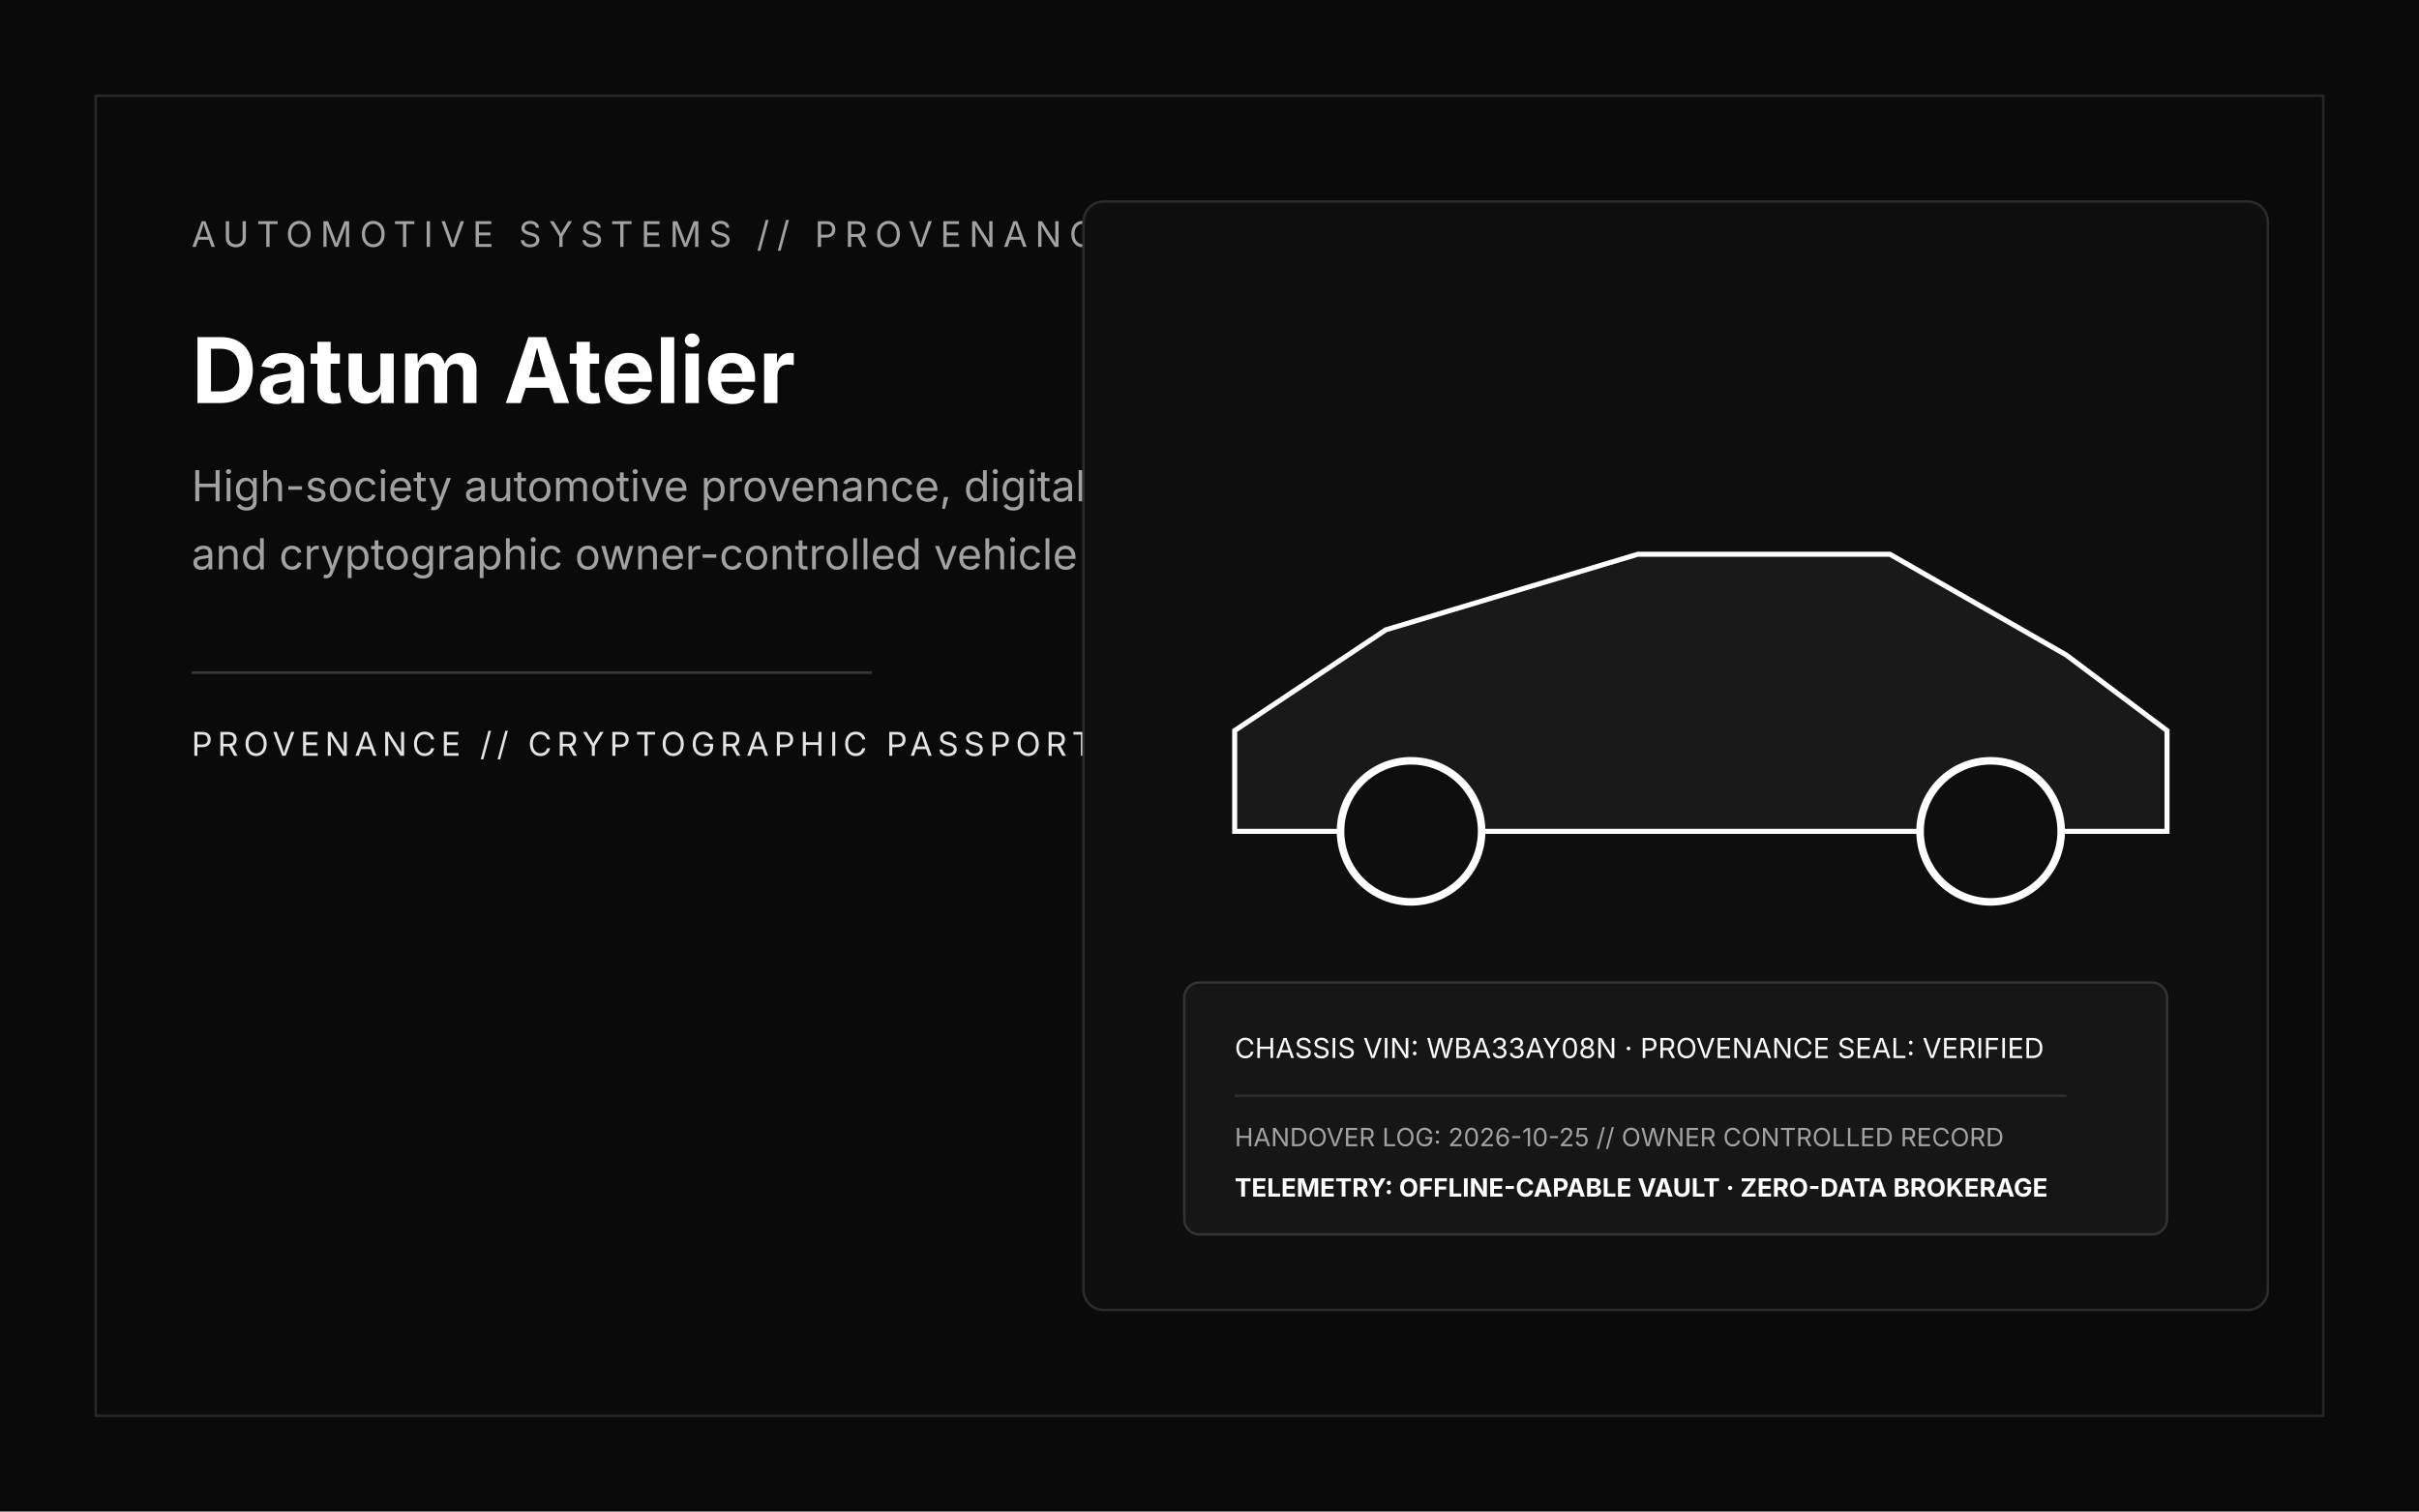
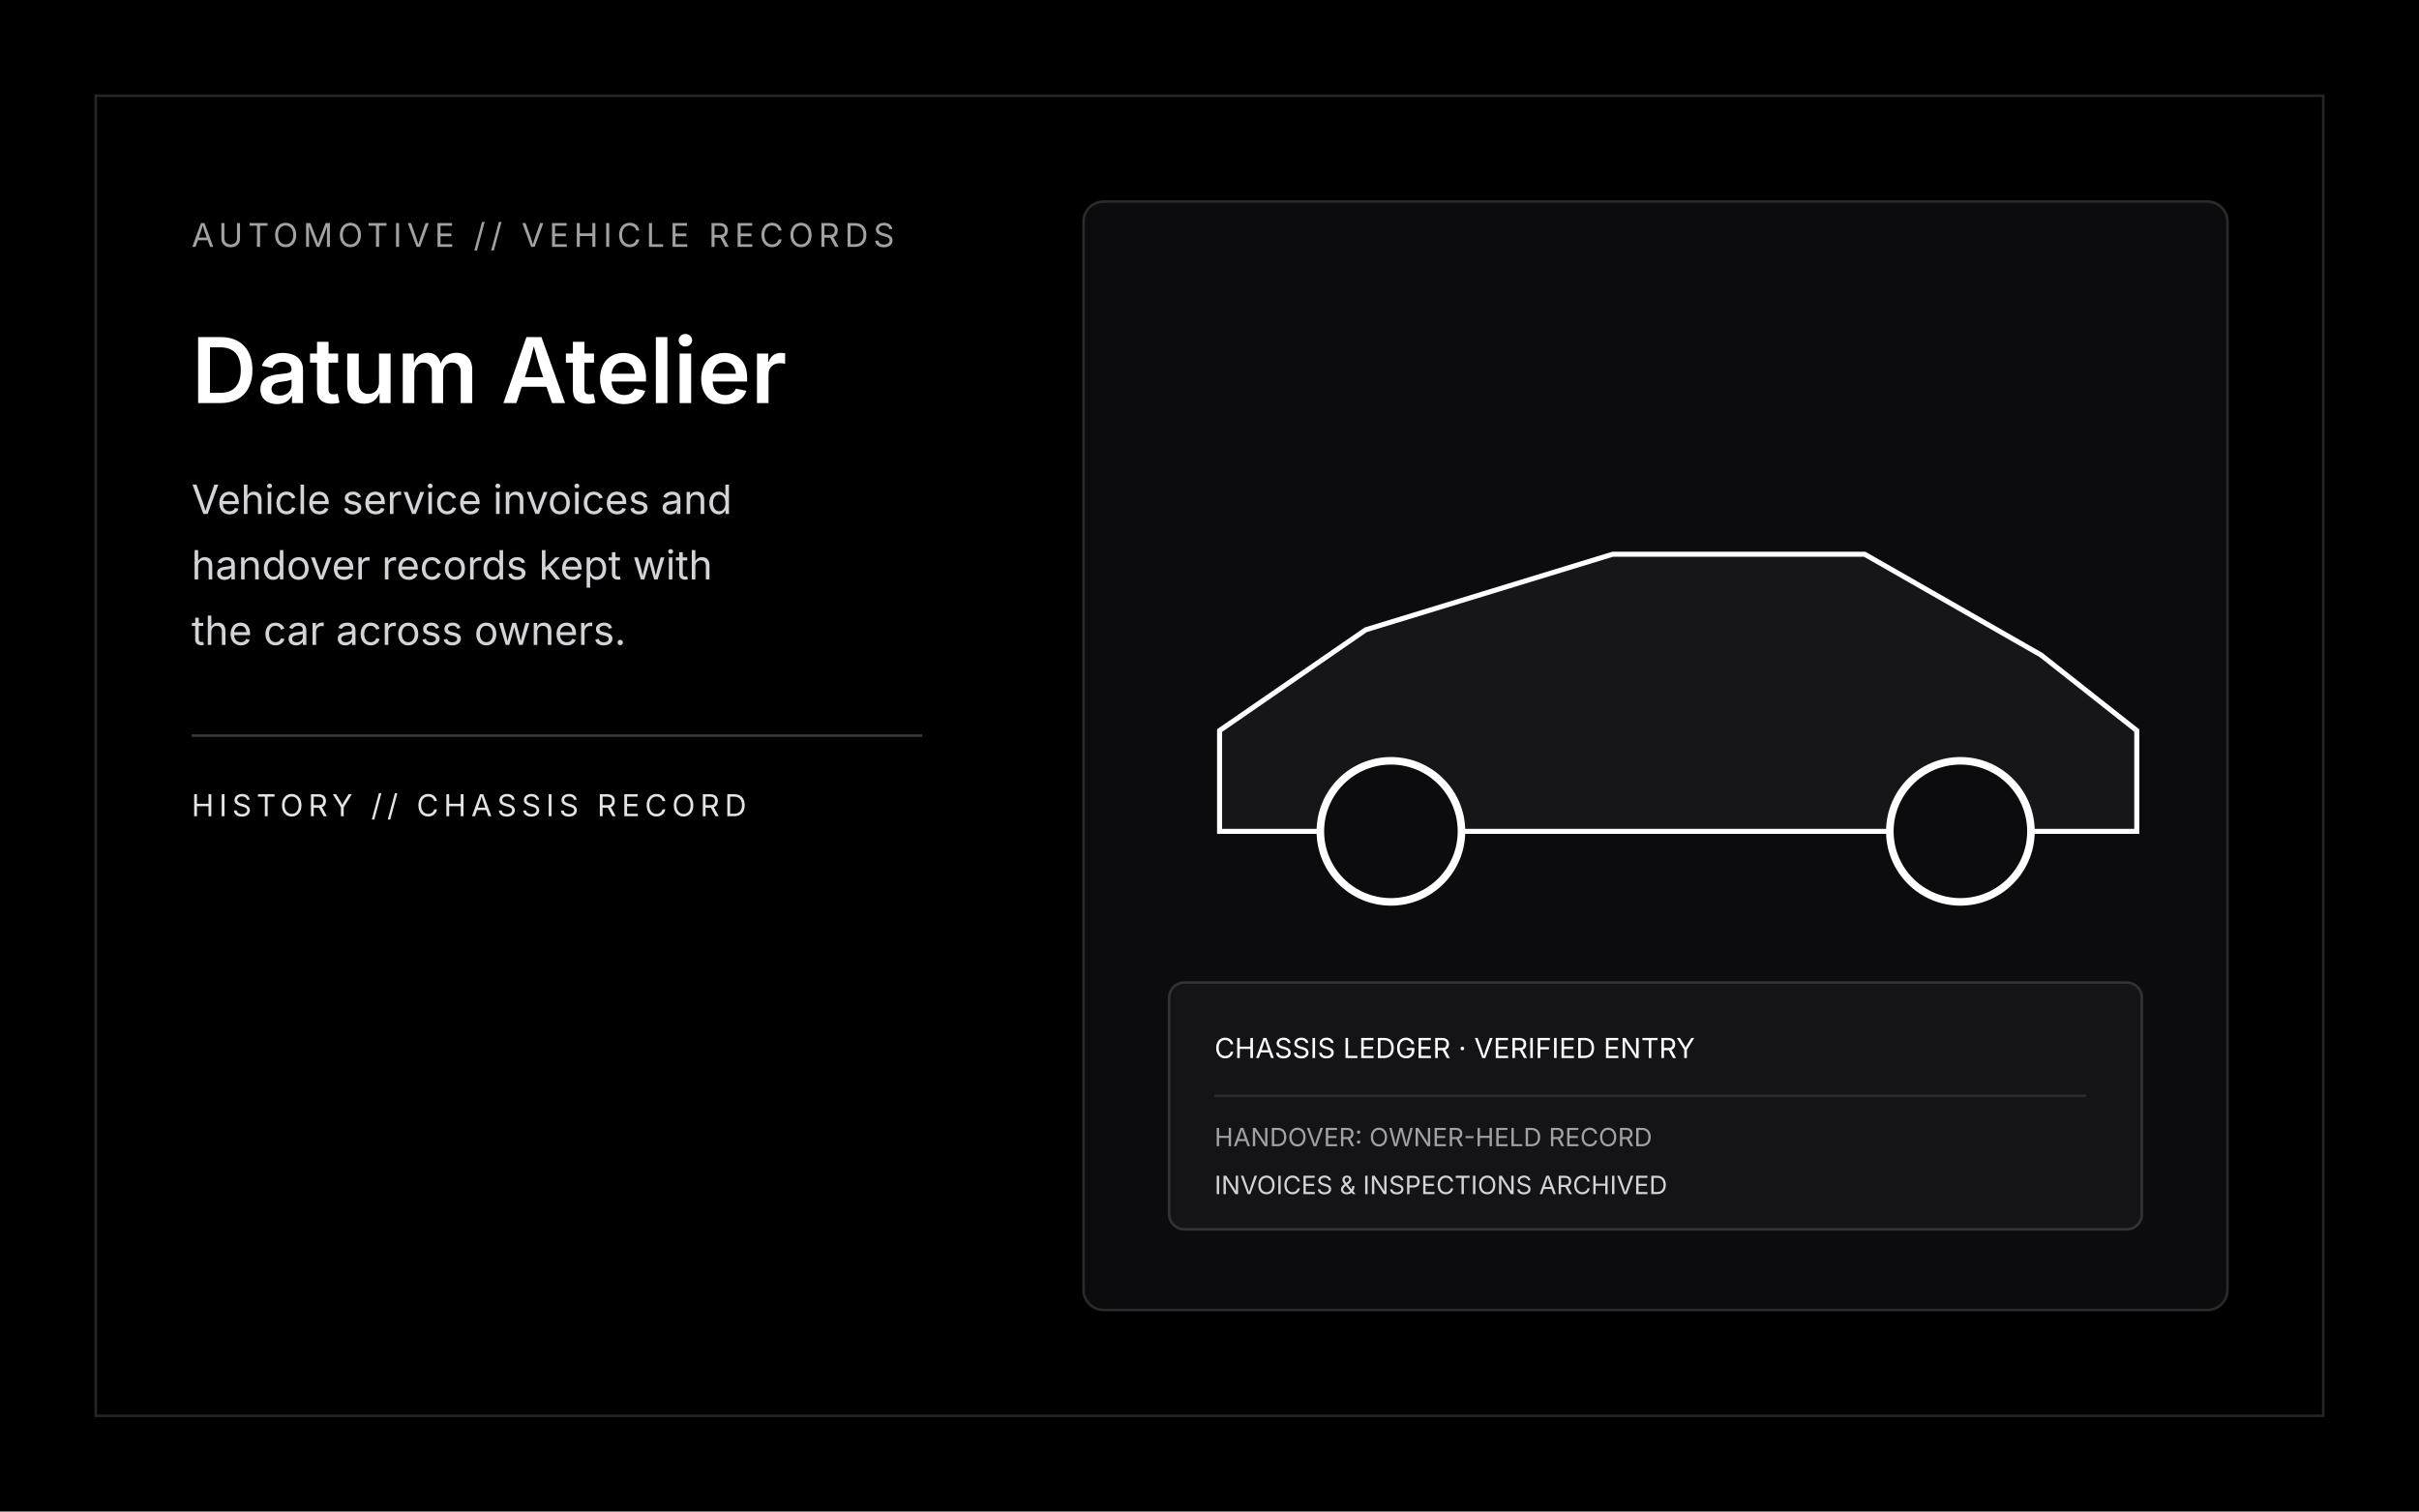
<svg xmlns="http://www.w3.org/2000/svg" viewBox="0 0 960 600" role="img">
  <defs>
    <style>
      text {
-         font-family: 'Archivo', 'Inter', -apple-system, sans-serif;
+         font-family: 'Poppins', -apple-system, sans-serif;
      }
      .telemetry {
        font-family: 'IBM Plex Mono', ui-monospace, monospace !important;
      }
      .serif-accent {
        font-family: 'Instrument Serif', Georgia, serif !important;
        font-style: italic;
      }
    </style>
  </defs>
-   <rect width="960" height="600" fill="#0a0a0a" />
+   <rect width="960" height="600" fill="#000000" />
  <path d="M38 38h884v524H38z" fill="none" stroke="#262626" />
-   <text x="76" y="98" fill="#a2a2a2" font-family="monospace" font-size="14" letter-spacing="3">AUTOMOTIVE SYSTEMS // PROVENANCE &amp; HANDOVER PLATFORM</text>
-   <text x="76" y="160" fill="#ffffff" font-family="'Inter', -apple-system, sans-serif" font-size="36" font-weight="700">Datum Atelier</text>
-   <text x="76" y="199" fill="#a2a2a2" font-family="'Inter', -apple-system, sans-serif" font-size="17">High-society automotive provenance, digital handover</text>
-   <text x="76" y="226" fill="#a2a2a2" font-family="'Inter', -apple-system, sans-serif" font-size="17">and cryptographic owner-controlled vehicle history ledger.</text>
-   <path d="M76 267h270" stroke="#383838" />
-   <text x="76" y="300" fill="#e4e4e4" font-family="monospace" font-size="13" letter-spacing="2">PROVENANCE // CRYPTOGRAPHIC PASSPORT</text>
+   <text x="76" y="98" fill="#a2a2a2" font-family="'IBM Plex Mono', ui-monospace, monospace" font-size="13" letter-spacing="2">AUTOMOTIVE // VEHICLE RECORDS</text>
+   <text x="76" y="160" fill="#ffffff" font-family="'Poppins', -apple-system, sans-serif" font-size="36" font-weight="600">Datum Atelier</text>
+   <text x="76" y="204" fill="#d4d4d8" font-family="'Poppins', -apple-system, sans-serif" font-size="16">Vehicle service invoices and</text>
+   <text x="76" y="230" fill="#d4d4d8" font-family="'Poppins', -apple-system, sans-serif" font-size="16">handover records kept with</text>
+   <text x="76" y="256" fill="#d4d4d8" font-family="'Poppins', -apple-system, sans-serif" font-size="16">the car across owners.</text>
+   <path d="M76 292h290" stroke="#383838" />
+   <text x="76" y="324" fill="#e4e4e4" font-family="'IBM Plex Mono', ui-monospace, monospace" font-size="12" letter-spacing="2">HISTORY // CHASSIS RECORD</text>
  <g transform="translate(430 80)">
-     <rect width="470" height="440" fill="#0e0e0e" stroke="#2b2b2b" rx="8" />
-     <path d="M 60 210 L 120 170 L 220 140 L 320 140 L 390 180 L 430 210 L 430 250 L 60 250 Z" fill="#191919" stroke="#ffffff" stroke-width="2" />
-     <circle cx="130" cy="250" r="28" fill="#0e0e0e" stroke="#ffffff" stroke-width="3" />
-     <circle cx="360" cy="250" r="28" fill="#0e0e0e" stroke="#ffffff" stroke-width="3" />
-     <rect x="40" y="310" width="390" height="100" rx="6" fill="#161616" stroke="#333333" />
-     <text x="60" y="340" fill="#ffffff" font-family="monospace" font-size="11">CHASSIS VIN: WBA33AY08N · PROVENANCE SEAL: VERIFIED</text>
-     <line x1="60" y1="355" x2="390" y2="355" stroke="#2c2c2c" />
-     <text x="60" y="375" fill="#a2a2a2" font-family="monospace" font-size="10">HANDOVER LOG: 2026-10-25 // OWNER CONTROLLED RECORD</text>
-     <text x="60" y="395" fill="#ffffff" font-family="monospace" font-size="10" font-weight="bold">TELEMETRY: OFFLINE-CAPABLE VAULT · ZERO-DATA BROKERAGE</text>
+     <rect width="454" height="440" fill="#0c0c0e" stroke="#2b2b2b" rx="8" />
+     <path d="M 54 210 L 112 170 L 210 140 L 310 140 L 380 180 L 418 210 L 418 250 L 54 250 Z" fill="#161619" stroke="#ffffff" stroke-width="2" />
+     <circle cx="122" cy="250" r="28" fill="#0c0c0e" stroke="#ffffff" stroke-width="3" />
+     <circle cx="348" cy="250" r="28" fill="#0c0c0e" stroke="#ffffff" stroke-width="3" />
+     <rect x="34" y="310" width="386" height="98" rx="6" fill="#141417" stroke="#333333" />
+     <text x="52" y="340" fill="#ffffff" font-family="'IBM Plex Mono', ui-monospace, monospace" font-size="11">CHASSIS LEDGER · VERIFIED ENTRY</text>
+     <line x1="52" y1="355" x2="398" y2="355" stroke="#2c2c2c" />
+     <text x="52" y="375" fill="#a2a2a2" font-family="'IBM Plex Mono', ui-monospace, monospace" font-size="10">HANDOVER: OWNER-HELD RECORD</text>
+     <text x="52" y="394" fill="#d4d4d8" font-family="'IBM Plex Mono', ui-monospace, monospace" font-size="10">INVOICES &amp; INSPECTIONS ARCHIVED</text>
  </g>
</svg>
